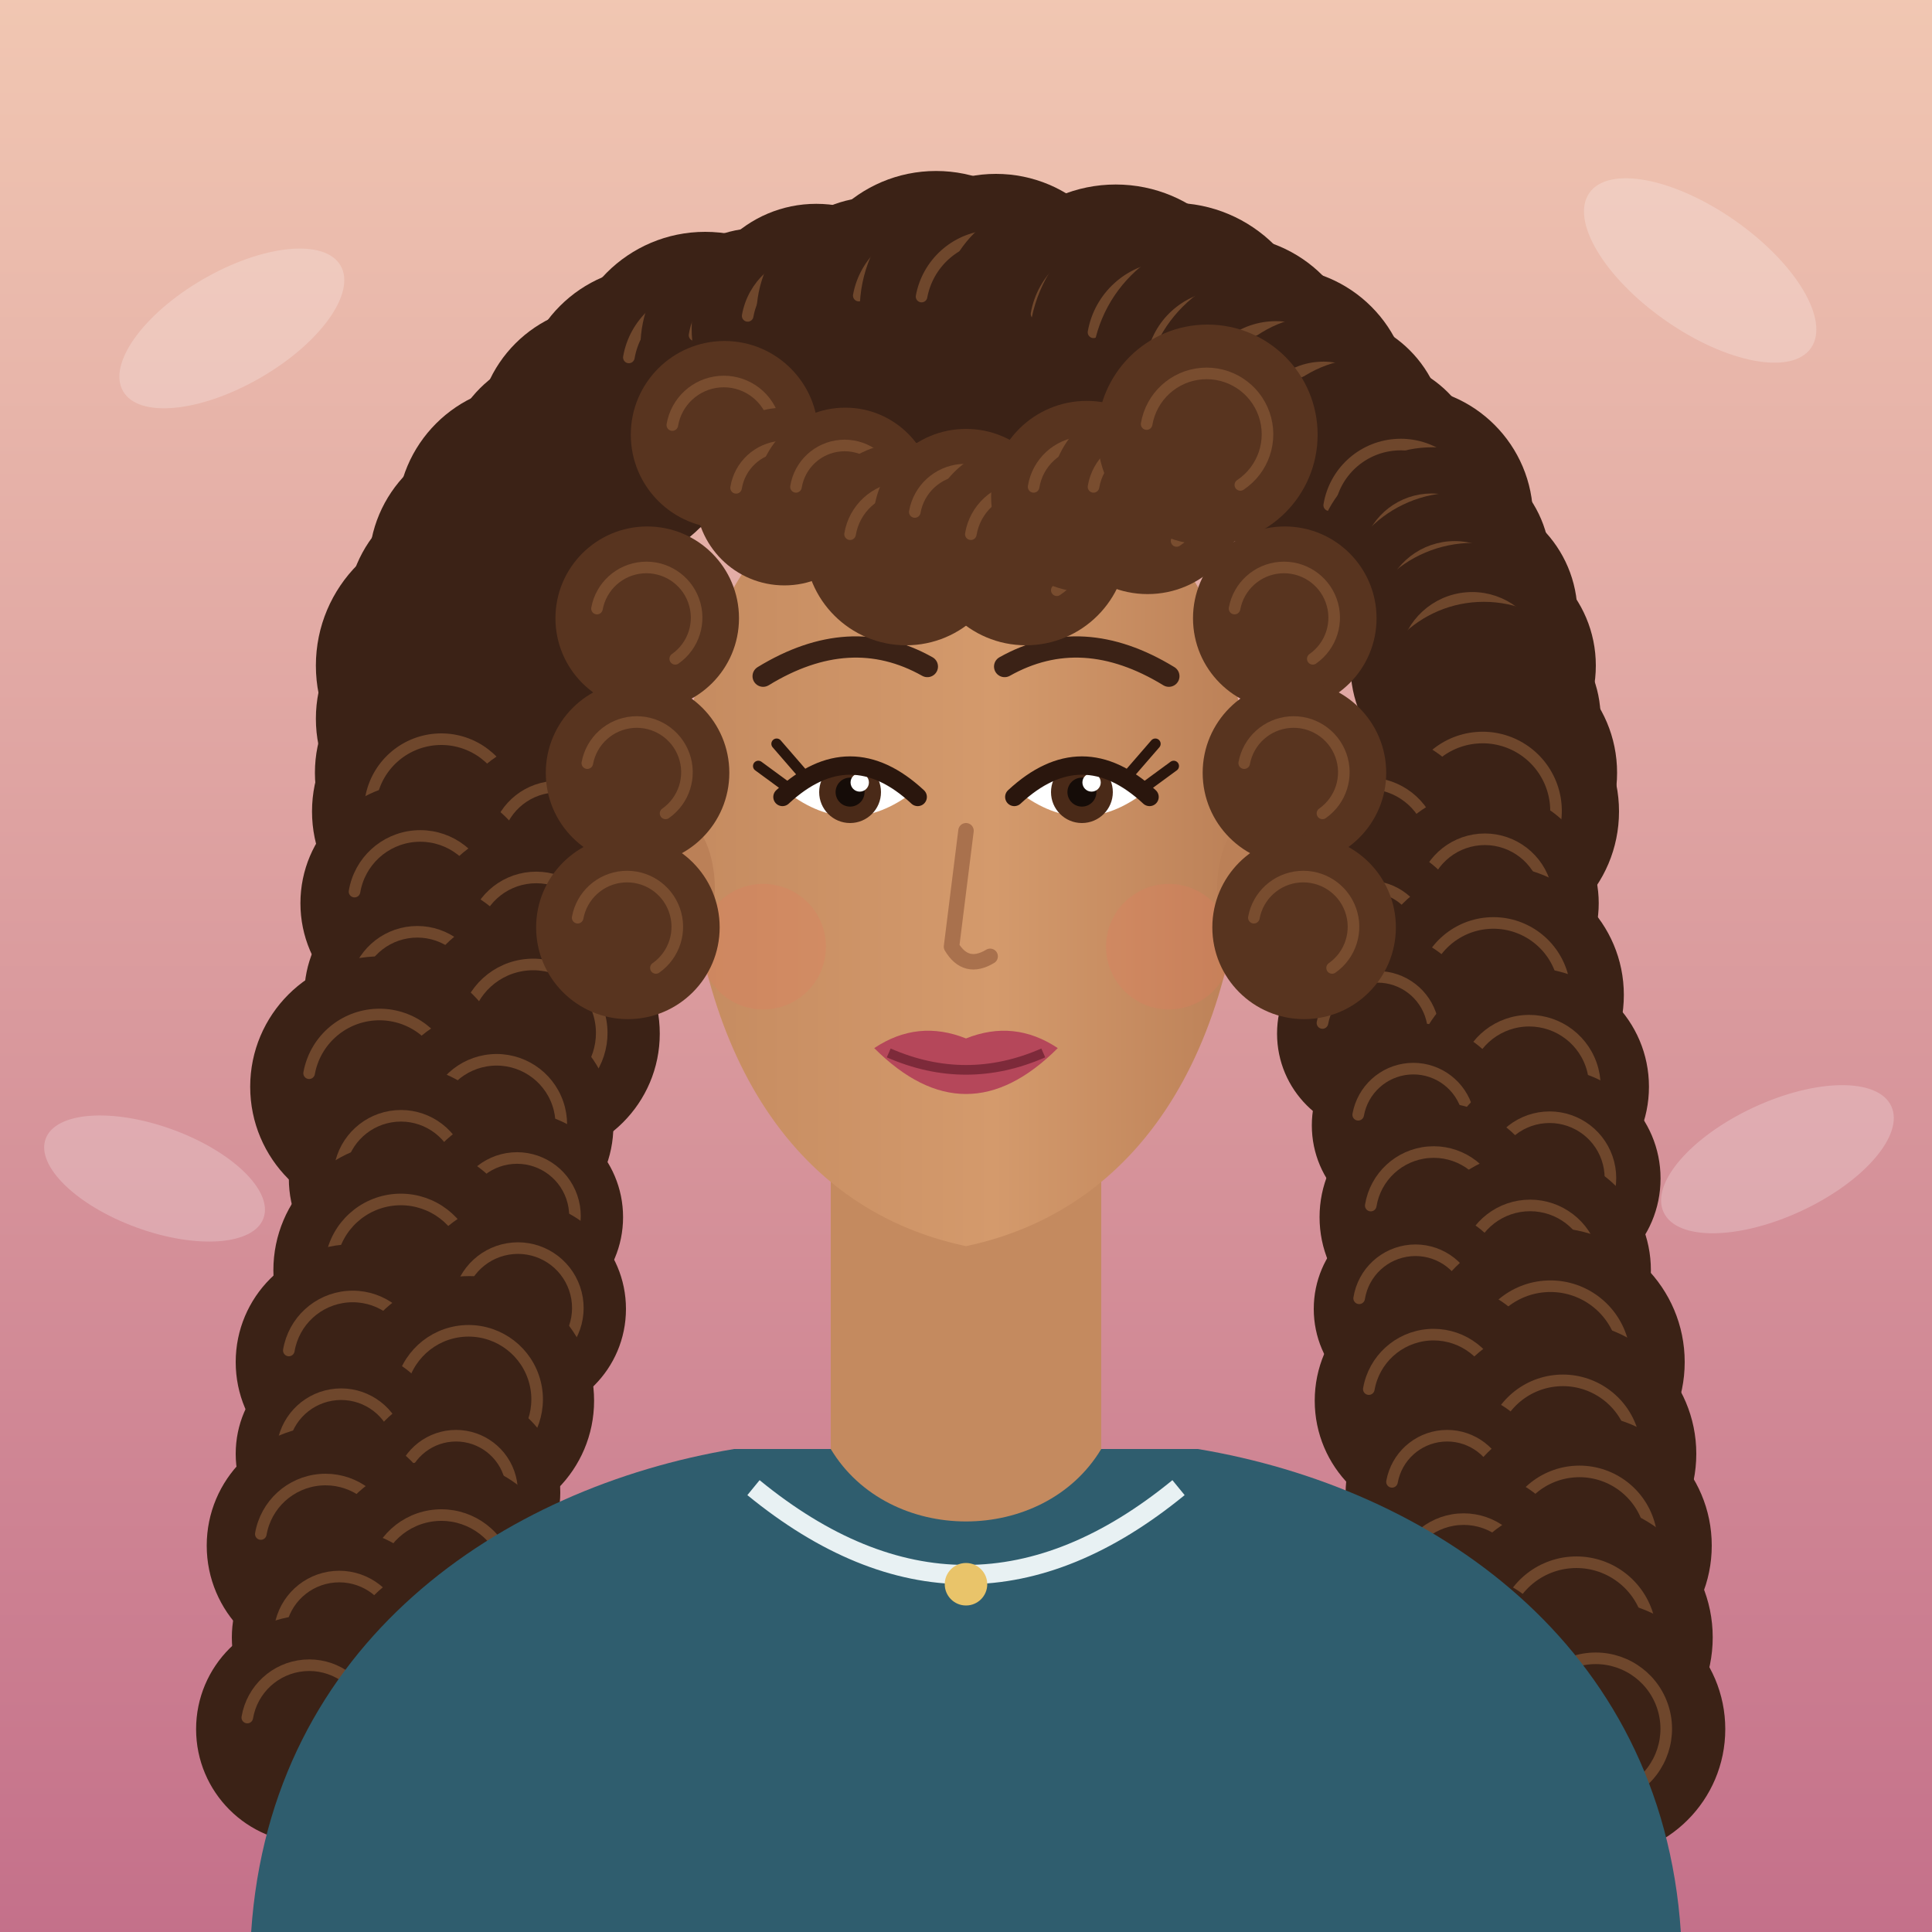
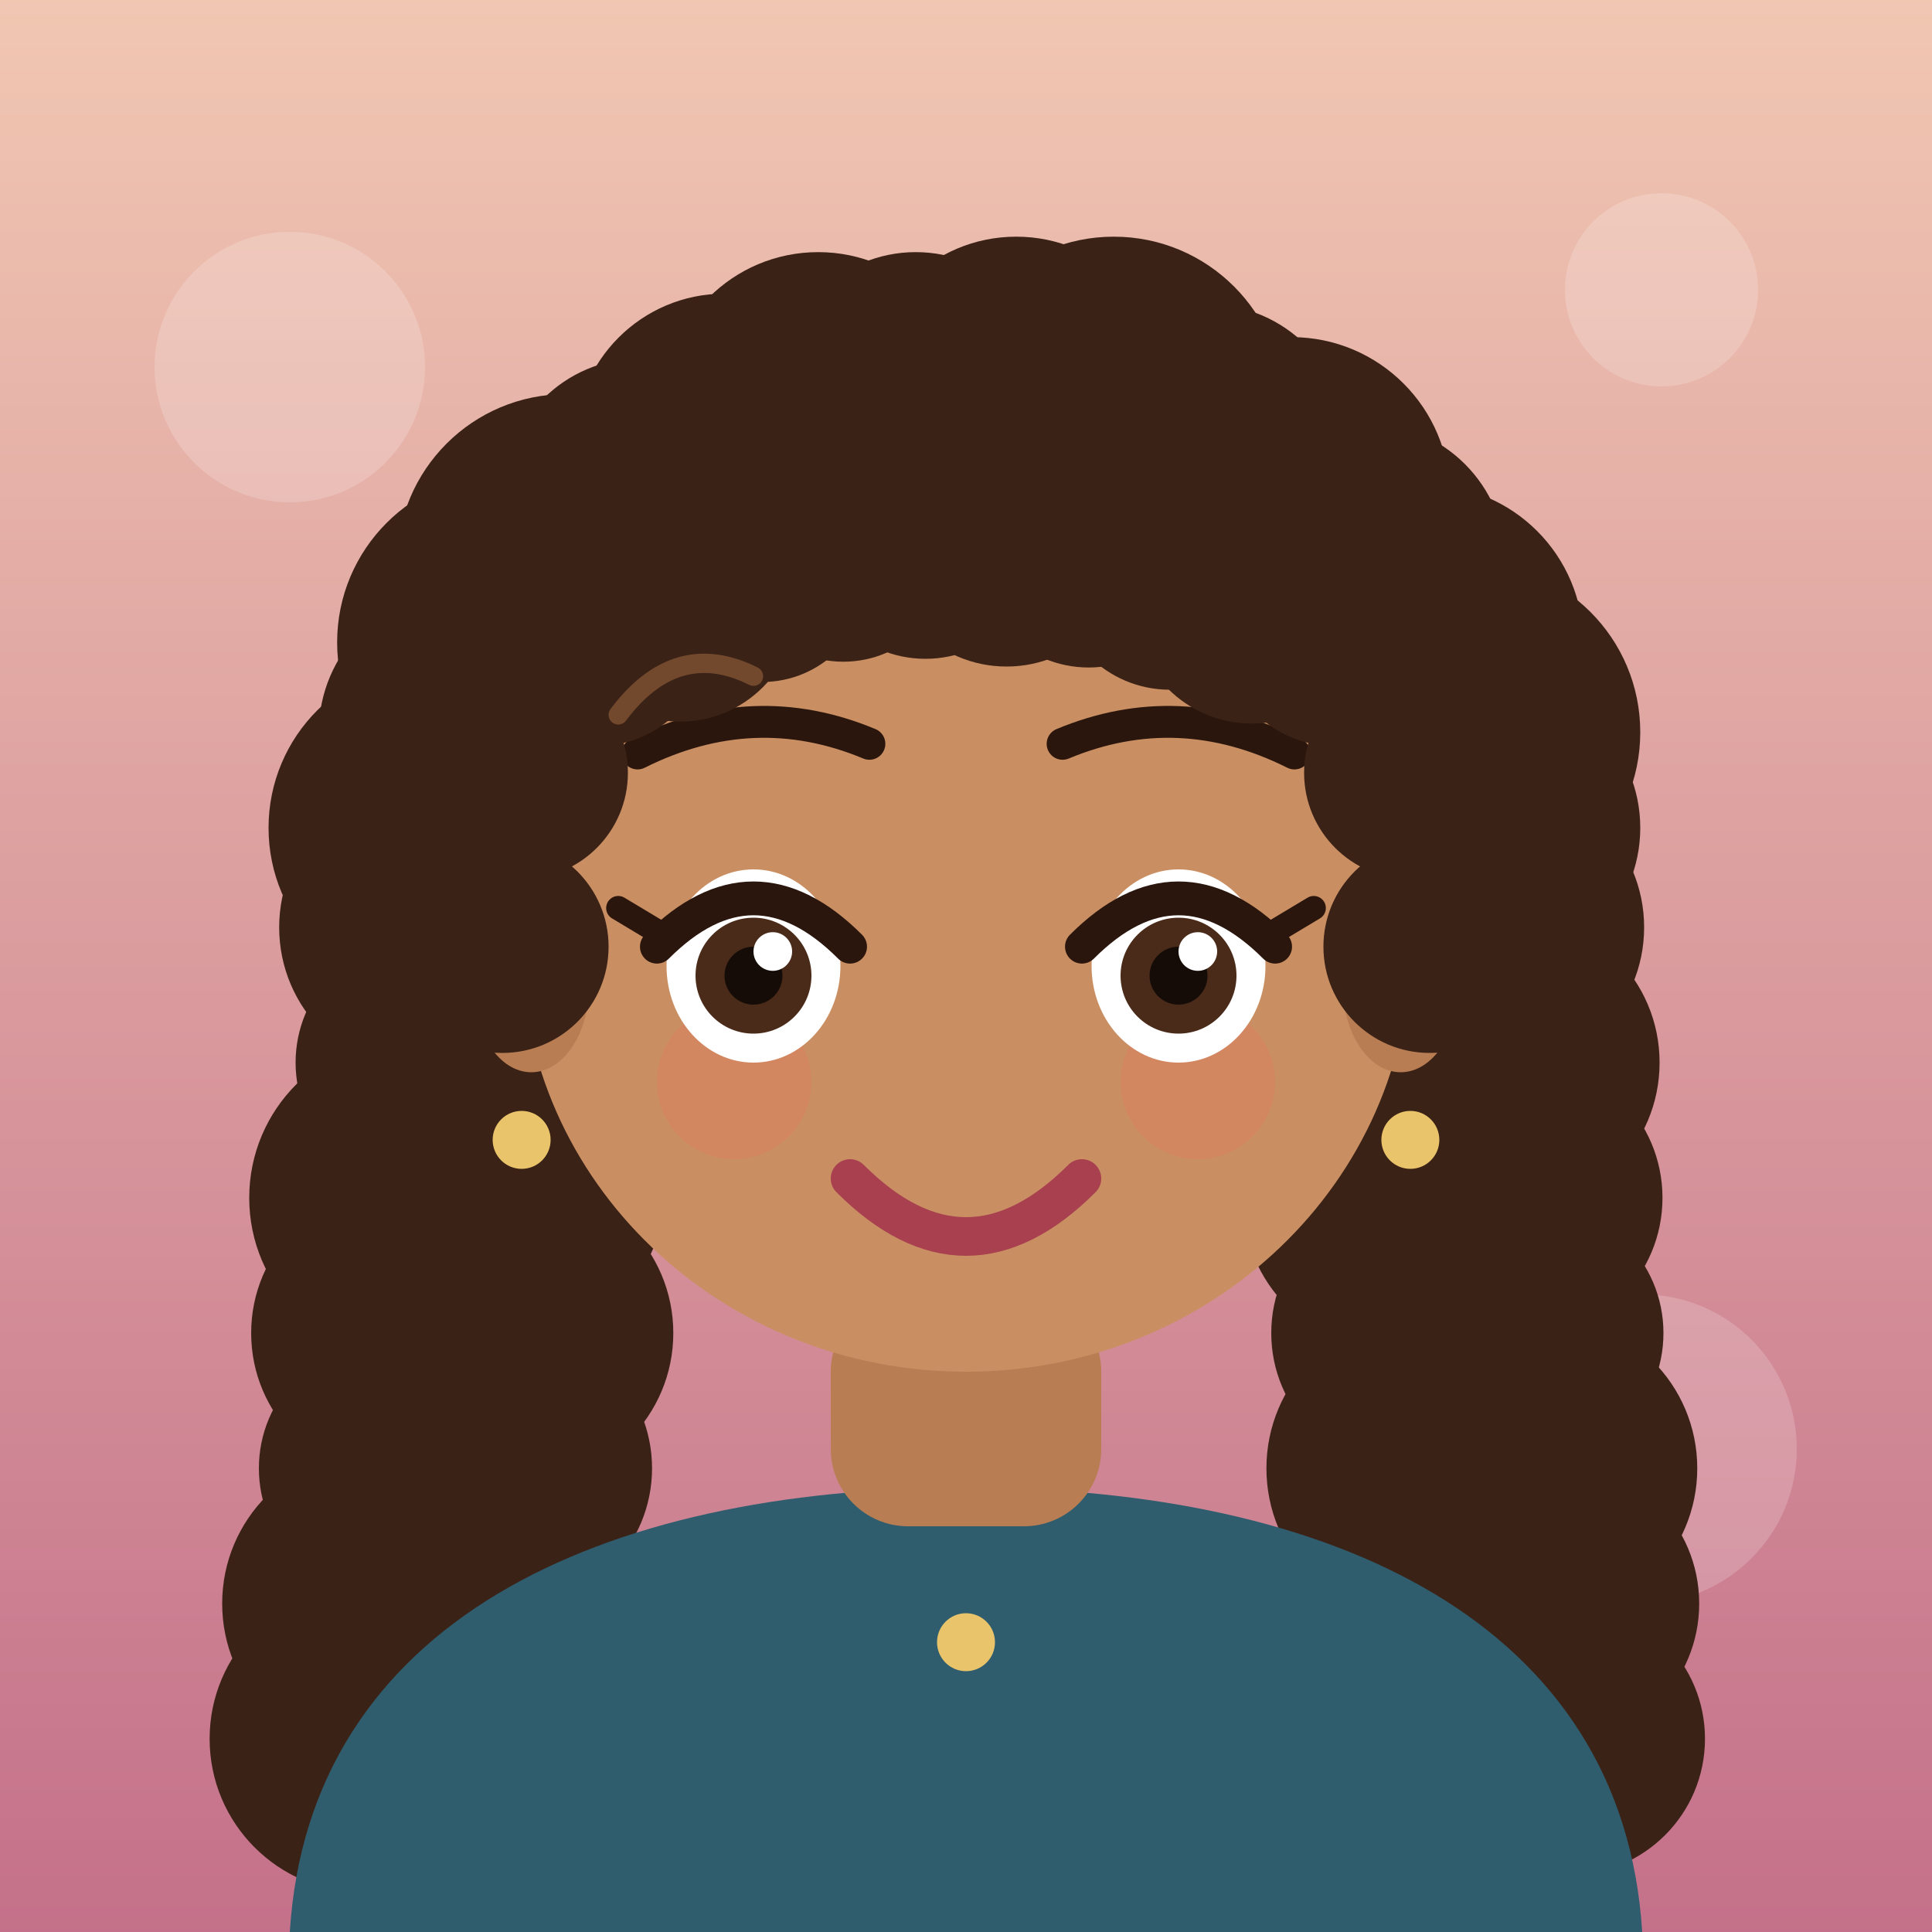
<svg xmlns="http://www.w3.org/2000/svg" viewBox="0 0 200 200" width="200" height="200">
  <defs>
    <linearGradient id="bg" x1="0" y1="0" x2="0" y2="1">
      <stop offset="0" stop-color="#f1c7b2" />
      <stop offset="1" stop-color="#c4708a" />
-     </linearGradient>
-     <linearGradient id="sk" x1="0" y1="0" x2="1" y2="0">
-       <stop offset="0" stop-color="#c58b60" />
-       <stop offset=".55" stop-color="#d49a6c" />
-       <stop offset="1" stop-color="#bb8057" />
    </linearGradient>
    <clipPath id="c">
      <rect width="200" height="200" />
    </clipPath>
  </defs>
  <g clip-path="url(#c)">
    <rect width="200" height="200" fill="url(#bg)" />
-     <ellipse cx="24" cy="34" rx="13" ry="5.9" transform="rotate(-30 24 34)" fill="#fff" opacity=".22" />
-     <ellipse cx="176" cy="28" rx="14" ry="6.3" transform="rotate(35 176 28)" fill="#fff" opacity=".22" />
-     <ellipse cx="16" cy="122" rx="12" ry="5.4" transform="rotate(20 16 122)" fill="#fff" opacity=".22" />
-     <ellipse cx="184" cy="120" rx="13" ry="5.9" transform="rotate(-25 184 120)" fill="#fff" opacity=".22" />
-     <circle cx="46.0" cy="80.0" r="13.4" fill="#3b2216" />
-     <path d="M38.7 78.7 a7.3 7.3 0 1 1 11.4 7.3" fill="none" stroke="#8a5a38" stroke-width="1.2" stroke-linecap="round" opacity=".65" />
-     <circle cx="46.4" cy="74.4" r="13.7" fill="#3b2216" />
-     <path d="M38.8 73.1 a7.5 7.5 0 1 1 11.6 7.5" fill="none" stroke="#8a5a38" stroke-width="1.2" stroke-linecap="round" opacity=".65" />
-     <circle cx="47.5" cy="68.9" r="14.8" fill="#3b2216" />
-     <path d="M39.3 67.5 a8.1 8.1 0 1 1 12.6 8.1" fill="none" stroke="#8a5a38" stroke-width="1.2" stroke-linecap="round" opacity=".65" />
-     <circle cx="49.3" cy="63.6" r="13.4" fill="#3b2216" />
-     <path d="M41.9 62.2 a7.4 7.4 0 1 1 11.4 7.4" fill="none" stroke="#8a5a38" stroke-width="1.2" stroke-linecap="round" opacity=".65" />
-     <circle cx="51.7" cy="58.5" r="13.5" fill="#3b2216" />
-     <path d="M44.3 57.1 a7.4 7.4 0 1 1 11.5 7.4" fill="none" stroke="#8a5a38" stroke-width="1.2" stroke-linecap="round" opacity=".65" />
-     <circle cx="54.9" cy="53.6" r="13.8" fill="#3b2216" />
-     <path d="M47.3 52.2 a7.6 7.6 0 1 1 11.7 7.6" fill="none" stroke="#8a5a38" stroke-width="1.2" stroke-linecap="round" opacity=".65" />
-     <circle cx="58.6" cy="49.1" r="12.6" fill="#3b2216" />
-     <path d="M51.7 47.9 a6.9 6.9 0 1 1 10.7 6.9" fill="none" stroke="#8a5a38" stroke-width="1.2" stroke-linecap="round" opacity=".65" />
-     <circle cx="62.9" cy="45.1" r="13.5" fill="#3b2216" />
-     <path d="M55.5 43.7 a7.4 7.4 0 1 1 11.5 7.4" fill="none" stroke="#8a5a38" stroke-width="1.2" stroke-linecap="round" opacity=".65" />
-     <circle cx="67.8" cy="41.5" r="13.9" fill="#3b2216" />
-     <path d="M60.1 40.1 a7.6 7.6 0 1 1 11.8 7.6" fill="none" stroke="#8a5a38" stroke-width="1.2" stroke-linecap="round" opacity=".65" />
-     <circle cx="73.0" cy="38.4" r="14.4" fill="#3b2216" />
-     <path d="M65.1 37.0 a7.9 7.9 0 1 1 12.2 7.9" fill="none" stroke="#8a5a38" stroke-width="1.2" stroke-linecap="round" opacity=".65" />
-     <circle cx="78.6" cy="35.9" r="12.3" fill="#3b2216" />
-     <path d="M71.9 34.7 a6.8 6.8 0 1 1 10.4 6.8" fill="none" stroke="#8a5a38" stroke-width="1.2" stroke-linecap="round" opacity=".65" />
-     <circle cx="84.5" cy="34.0" r="12.9" fill="#3b2216" />
-     <path d="M77.4 32.7 a7.1 7.1 0 1 1 11.0 7.1" fill="none" stroke="#8a5a38" stroke-width="1.2" stroke-linecap="round" opacity=".65" />
-     <circle cx="90.6" cy="32.7" r="12.3" fill="#3b2216" />
-     <path d="M83.9 31.5 a6.7 6.7 0 1 1 10.4 6.7" fill="none" stroke="#8a5a38" stroke-width="1.2" stroke-linecap="round" opacity=".65" />
-     <circle cx="96.9" cy="32.1" r="14.4" fill="#3b2216" />
-     <path d="M88.9 30.6 a7.9 7.9 0 1 1 12.3 7.9" fill="none" stroke="#8a5a38" stroke-width="1.2" stroke-linecap="round" opacity=".65" />
-     <circle cx="103.1" cy="32.1" r="14.1" fill="#3b2216" />
-     <path d="M95.4 30.7 a7.7 7.7 0 1 1 12.0 7.7" fill="none" stroke="#8a5a38" stroke-width="1.2" stroke-linecap="round" opacity=".65" />
-     <circle cx="109.4" cy="32.7" r="12.1" fill="#3b2216" />
-     <path d="M102.7 31.5 a6.7 6.7 0 1 1 10.3 6.7" fill="none" stroke="#8a5a38" stroke-width="1.2" stroke-linecap="round" opacity=".65" />
-     <circle cx="115.5" cy="34.0" r="14.9" fill="#3b2216" />
-     <path d="M107.3 32.5 a8.2 8.2 0 1 1 12.7 8.2" fill="none" stroke="#8a5a38" stroke-width="1.2" stroke-linecap="round" opacity=".65" />
-     <circle cx="121.4" cy="35.9" r="14.9" fill="#3b2216" />
-     <path d="M113.2 34.4 a8.2 8.2 0 1 1 12.7 8.2" fill="none" stroke="#8a5a38" stroke-width="1.2" stroke-linecap="round" opacity=".65" />
-     <circle cx="127.0" cy="38.4" r="14.0" fill="#3b2216" />
-     <path d="M119.3 37.0 a7.7 7.7 0 1 1 11.9 7.7" fill="none" stroke="#8a5a38" stroke-width="1.2" stroke-linecap="round" opacity=".65" />
-     <circle cx="132.2" cy="41.5" r="13.8" fill="#3b2216" />
-     <path d="M124.6 40.1 a7.6 7.6 0 1 1 11.8 7.6" fill="none" stroke="#8a5a38" stroke-width="1.2" stroke-linecap="round" opacity=".65" />
-     <circle cx="137.1" cy="45.1" r="12.5" fill="#3b2216" />
-     <path d="M130.2 43.8 a6.9 6.9 0 1 1 10.6 6.9" fill="none" stroke="#8a5a38" stroke-width="1.2" stroke-linecap="round" opacity=".65" />
-     <circle cx="141.4" cy="49.1" r="12.0" fill="#3b2216" />
-     <path d="M134.7 47.9 a6.6 6.6 0 1 1 10.2 6.6" fill="none" stroke="#8a5a38" stroke-width="1.2" stroke-linecap="round" opacity=".65" />
-     <circle cx="145.1" cy="53.6" r="13.6" fill="#3b2216" />
-     <path d="M137.6 52.3 a7.5 7.5 0 1 1 11.5 7.5" fill="none" stroke="#8a5a38" stroke-width="1.2" stroke-linecap="round" opacity=".65" />
-     <circle cx="148.3" cy="58.5" r="12.2" fill="#3b2216" />
-     <path d="M141.6 57.2 a6.7 6.7 0 1 1 10.4 6.7" fill="none" stroke="#8a5a38" stroke-width="1.2" stroke-linecap="round" opacity=".65" />
-     <circle cx="150.7" cy="63.6" r="12.6" fill="#3b2216" />
-     <path d="M143.8 62.3 a6.9 6.9 0 1 1 10.7 6.9" fill="none" stroke="#8a5a38" stroke-width="1.2" stroke-linecap="round" opacity=".65" />
-     <circle cx="152.5" cy="68.9" r="12.7" fill="#3b2216" />
-     <path d="M145.5 67.7 a7.0 7.0 0 1 1 10.8 7.0" fill="none" stroke="#8a5a38" stroke-width="1.2" stroke-linecap="round" opacity=".65" />
-     <circle cx="153.6" cy="74.4" r="12.1" fill="#3b2216" />
-     <path d="M147.0 73.2 a6.6 6.6 0 1 1 10.3 6.6" fill="none" stroke="#8a5a38" stroke-width="1.2" stroke-linecap="round" opacity=".65" />
-     <circle cx="154.0" cy="80.0" r="13.4" fill="#3b2216" />
-     <path d="M146.6 78.7 a7.4 7.4 0 1 1 11.4 7.4" fill="none" stroke="#8a5a38" stroke-width="1.2" stroke-linecap="round" opacity=".65" />
-     <circle cx="45.8" cy="84.0" r="13.5" fill="#3b2216" />
-     <path d="M38.4 82.6 a7.4 7.4 0 1 1 11.5 7.4" fill="none" stroke="#8a5a38" stroke-width="1.2" stroke-linecap="round" opacity=".65" />
-     <circle cx="57.8" cy="88.0" r="11.6" fill="#3b2216" />
-     <path d="M51.4 86.8 a6.4 6.4 0 1 1 9.8 6.4" fill="none" stroke="#8a5a38" stroke-width="1.2" stroke-linecap="round" opacity=".65" />
-     <circle cx="43.6" cy="93.5" r="12.5" fill="#3b2216" />
-     <path d="M36.7 92.3 a6.9 6.9 0 1 1 10.6 6.9" fill="none" stroke="#8a5a38" stroke-width="1.2" stroke-linecap="round" opacity=".65" />
-     <circle cx="55.6" cy="97.5" r="12.0" fill="#3b2216" />
-     <path d="M49.0 96.3 a6.6 6.6 0 1 1 10.2 6.6" fill="none" stroke="#8a5a38" stroke-width="1.2" stroke-linecap="round" opacity=".65" />
-     <circle cx="43.3" cy="103.0" r="11.8" fill="#3b2216" />
-     <path d="M36.8 101.8 a6.5 6.5 0 1 1 10.1 6.5" fill="none" stroke="#8a5a38" stroke-width="1.2" stroke-linecap="round" opacity=".65" />
-     <circle cx="55.3" cy="107.0" r="13.0" fill="#3b2216" />
-     <path d="M48.2 105.7 a7.1 7.1 0 1 1 11.0 7.1" fill="none" stroke="#8a5a38" stroke-width="1.2" stroke-linecap="round" opacity=".65" />
-     <circle cx="39.4" cy="112.5" r="13.5" fill="#3b2216" />
-     <path d="M32.0 111.1 a7.4 7.4 0 1 1 11.5 7.4" fill="none" stroke="#8a5a38" stroke-width="1.2" stroke-linecap="round" opacity=".65" />
-     <circle cx="51.4" cy="116.5" r="12.1" fill="#3b2216" />
-     <path d="M44.8 115.3 a6.7 6.7 0 1 1 10.3 6.7" fill="none" stroke="#8a5a38" stroke-width="1.2" stroke-linecap="round" opacity=".65" />
-     <circle cx="41.6" cy="122.0" r="11.7" fill="#3b2216" />
-     <path d="M35.2 120.8 a6.4 6.4 0 1 1 9.9 6.4" fill="none" stroke="#8a5a38" stroke-width="1.2" stroke-linecap="round" opacity=".65" />
-     <circle cx="53.6" cy="126.0" r="10.9" fill="#3b2216" />
-     <path d="M47.6 124.9 a6.0 6.0 0 1 1 9.2 6.0" fill="none" stroke="#8a5a38" stroke-width="1.2" stroke-linecap="round" opacity=".65" />
-     <circle cx="41.6" cy="131.5" r="13.3" fill="#3b2216" />
-     <path d="M34.3 130.2 a7.3 7.3 0 1 1 11.3 7.3" fill="none" stroke="#8a5a38" stroke-width="1.2" stroke-linecap="round" opacity=".65" />
-     <circle cx="53.6" cy="135.5" r="11.2" fill="#3b2216" />
-     <path d="M47.5 134.4 a6.2 6.2 0 1 1 9.5 6.2" fill="none" stroke="#8a5a38" stroke-width="1.2" stroke-linecap="round" opacity=".65" />
-     <circle cx="36.6" cy="141.0" r="12.2" fill="#3b2216" />
-     <path d="M29.9 139.8 a6.7 6.7 0 1 1 10.3 6.7" fill="none" stroke="#8a5a38" stroke-width="1.2" stroke-linecap="round" opacity=".65" />
-     <circle cx="48.6" cy="145.0" r="12.9" fill="#3b2216" />
-     <path d="M41.5 143.7 a7.1 7.1 0 1 1 10.9 7.1" fill="none" stroke="#8a5a38" stroke-width="1.2" stroke-linecap="round" opacity=".65" />
-     <circle cx="35.4" cy="150.5" r="11.0" fill="#3b2216" />
-     <path d="M29.3 149.4 a6.1 6.1 0 1 1 9.4 6.1" fill="none" stroke="#8a5a38" stroke-width="1.2" stroke-linecap="round" opacity=".65" />
-     <circle cx="47.4" cy="154.5" r="10.6" fill="#3b2216" />
-     <path d="M41.5 153.4 a5.8 5.8 0 1 1 9.0 5.8" fill="none" stroke="#8a5a38" stroke-width="1.2" stroke-linecap="round" opacity=".65" />
-     <circle cx="33.8" cy="160.0" r="12.4" fill="#3b2216" />
-     <path d="M27.0 158.8 a6.8 6.8 0 1 1 10.5 6.8" fill="none" stroke="#8a5a38" stroke-width="1.2" stroke-linecap="round" opacity=".65" />
-     <circle cx="45.8" cy="164.0" r="12.9" fill="#3b2216" />
-     <path d="M38.7 162.7 a7.1 7.1 0 1 1 11.0 7.1" fill="none" stroke="#8a5a38" stroke-width="1.2" stroke-linecap="round" opacity=".65" />
-     <circle cx="35.2" cy="169.5" r="11.2" fill="#3b2216" />
-     <path d="M29.0 168.4 a6.2 6.2 0 1 1 9.5 6.2" fill="none" stroke="#8a5a38" stroke-width="1.2" stroke-linecap="round" opacity=".65" />
-     <circle cx="47.2" cy="173.5" r="11.9" fill="#3b2216" />
-     <path d="M40.7 172.3 a6.5 6.5 0 1 1 10.1 6.5" fill="none" stroke="#8a5a38" stroke-width="1.2" stroke-linecap="round" opacity=".65" />
-     <circle cx="32.1" cy="179.0" r="11.8" fill="#3b2216" />
-     <path d="M25.6 177.8 a6.5 6.5 0 1 1 10.0 6.5" fill="none" stroke="#8a5a38" stroke-width="1.2" stroke-linecap="round" opacity=".65" />
-     <circle cx="44.1" cy="183.0" r="10.3" fill="#3b2216" />
-     <path d="M38.5 182.0 a5.6 5.6 0 1 1 8.7 5.6" fill="none" stroke="#8a5a38" stroke-width="1.2" stroke-linecap="round" opacity=".65" />
-     <circle cx="153.7" cy="84.0" r="13.9" fill="#3b2216" />
-     <path d="M146.0 82.6 a7.6 7.6 0 1 1 11.8 7.6" fill="none" stroke="#8a5a38" stroke-width="1.2" stroke-linecap="round" opacity=".65" />
-     <circle cx="141.7" cy="88.0" r="12.3" fill="#3b2216" />
-     <path d="M134.9 86.8 a6.8 6.8 0 1 1 10.4 6.8" fill="none" stroke="#8a5a38" stroke-width="1.2" stroke-linecap="round" opacity=".65" />
-     <circle cx="153.8" cy="93.5" r="11.7" fill="#3b2216" />
-     <path d="M147.3 92.3 a6.5 6.5 0 1 1 10.0 6.5" fill="none" stroke="#8a5a38" stroke-width="1.2" stroke-linecap="round" opacity=".65" />
-     <circle cx="141.8" cy="97.5" r="10.3" fill="#3b2216" />
-     <path d="M136.1 96.5 a5.7 5.7 0 1 1 8.8 5.7" fill="none" stroke="#8a5a38" stroke-width="1.2" stroke-linecap="round" opacity=".65" />
-     <circle cx="154.7" cy="103.0" r="13.4" fill="#3b2216" />
-     <path d="M147.3 101.7 a7.4 7.4 0 1 1 11.4 7.4" fill="none" stroke="#8a5a38" stroke-width="1.2" stroke-linecap="round" opacity=".65" />
-     <circle cx="142.7" cy="107.0" r="10.5" fill="#3b2216" />
-     <path d="M136.9 105.9 a5.8 5.8 0 1 1 9.0 5.8" fill="none" stroke="#8a5a38" stroke-width="1.2" stroke-linecap="round" opacity=".65" />
-     <circle cx="158.4" cy="112.5" r="12.3" fill="#3b2216" />
-     <path d="M151.6 111.3 a6.8 6.8 0 1 1 10.5 6.8" fill="none" stroke="#8a5a38" stroke-width="1.2" stroke-linecap="round" opacity=".65" />
-     <circle cx="146.4" cy="116.5" r="10.6" fill="#3b2216" />
-     <path d="M140.6 115.4 a5.8 5.8 0 1 1 9.0 5.8" fill="none" stroke="#8a5a38" stroke-width="1.2" stroke-linecap="round" opacity=".65" />
-     <circle cx="160.5" cy="122.0" r="11.4" fill="#3b2216" />
-     <path d="M154.2 120.9 a6.3 6.3 0 1 1 9.7 6.3" fill="none" stroke="#8a5a38" stroke-width="1.2" stroke-linecap="round" opacity=".65" />
-     <circle cx="148.5" cy="126.0" r="11.9" fill="#3b2216" />
-     <path d="M141.9 124.8 a6.6 6.6 0 1 1 10.1 6.6" fill="none" stroke="#8a5a38" stroke-width="1.2" stroke-linecap="round" opacity=".65" />
-     <circle cx="158.6" cy="131.5" r="12.3" fill="#3b2216" />
-     <path d="M151.8 130.3 a6.7 6.7 0 1 1 10.4 6.7" fill="none" stroke="#8a5a38" stroke-width="1.2" stroke-linecap="round" opacity=".65" />
-     <circle cx="146.6" cy="135.5" r="10.6" fill="#3b2216" />
-     <path d="M140.7 134.4 a5.9 5.9 0 1 1 9.0 5.9" fill="none" stroke="#8a5a38" stroke-width="1.2" stroke-linecap="round" opacity=".65" />
-     <circle cx="160.5" cy="141.0" r="13.9" fill="#3b2216" />
-     <path d="M152.9 139.6 a7.7 7.7 0 1 1 11.8 7.7" fill="none" stroke="#8a5a38" stroke-width="1.2" stroke-linecap="round" opacity=".65" />
-     <circle cx="148.5" cy="145.0" r="12.4" fill="#3b2216" />
-     <path d="M141.7 143.8 a6.8 6.8 0 1 1 10.5 6.8" fill="none" stroke="#8a5a38" stroke-width="1.2" stroke-linecap="round" opacity=".65" />
-     <circle cx="161.9" cy="150.5" r="13.7" fill="#3b2216" />
-     <path d="M154.4 149.1 a7.5 7.5 0 1 1 11.6 7.5" fill="none" stroke="#8a5a38" stroke-width="1.2" stroke-linecap="round" opacity=".65" />
-     <circle cx="149.9" cy="154.5" r="10.6" fill="#3b2216" />
-     <path d="M144.1 153.4 a5.8 5.8 0 1 1 9.0 5.8" fill="none" stroke="#8a5a38" stroke-width="1.2" stroke-linecap="round" opacity=".65" />
-     <circle cx="163.6" cy="160.0" r="13.6" fill="#3b2216" />
-     <path d="M156.1 158.6 a7.5 7.5 0 1 1 11.5 7.5" fill="none" stroke="#8a5a38" stroke-width="1.2" stroke-linecap="round" opacity=".65" />
-     <circle cx="151.6" cy="164.0" r="11.9" fill="#3b2216" />
-     <path d="M145.0 162.8 a6.6 6.6 0 1 1 10.1 6.6" fill="none" stroke="#8a5a38" stroke-width="1.2" stroke-linecap="round" opacity=".65" />
-     <circle cx="163.3" cy="169.5" r="14.0" fill="#3b2216" />
-     <path d="M155.6 168.1 a7.7 7.7 0 1 1 11.9 7.7" fill="none" stroke="#8a5a38" stroke-width="1.2" stroke-linecap="round" opacity=".65" />
-     <circle cx="151.3" cy="173.5" r="10.6" fill="#3b2216" />
-     <path d="M145.4 172.4 a5.9 5.9 0 1 1 9.0 5.9" fill="none" stroke="#8a5a38" stroke-width="1.2" stroke-linecap="round" opacity=".65" />
-     <circle cx="165.3" cy="179.0" r="13.3" fill="#3b2216" />
-     <path d="M158.0 177.7 a7.3 7.3 0 1 1 11.3 7.3" fill="none" stroke="#8a5a38" stroke-width="1.2" stroke-linecap="round" opacity=".65" />
-     <circle cx="153.3" cy="183.0" r="11.0" fill="#3b2216" />
-     <path d="M147.2 181.9 a6.0 6.0 0 1 1 9.3 6.0" fill="none" stroke="#8a5a38" stroke-width="1.2" stroke-linecap="round" opacity=".65" />
-     <path d="M26 200 C28 170 52 154 76 150 L124 150 C148 154 172 170 174 200Z" fill="#2f5d6e" />
-     <path d="M86 116 L86 150 C92 160 108 160 114 150 L114 116Z" fill="#c48a5f" />
-     <path d="M78 154 Q100 172 122 154" fill="none" stroke="#e8f1f3" stroke-width="2" />
-     <circle cx="100" cy="164" r="2.2" fill="#e9c46a" />
-     <path d="M71 82 C71 58 85 47 100 47 C115 47 129 58 129 82 C129 107 119 125 100 129 C81 125 71 107 71 82Z" fill="url(#sk)" />
-     <ellipse cx="70" cy="92" rx="4" ry="7.5" fill="#bb8057" />
-     <ellipse cx="130" cy="92" rx="4" ry="7.5" fill="#bb8057" />
-     <circle cx="70" cy="100" r="1.8" fill="#e9c46a" />
-     <circle cx="130" cy="100" r="1.8" fill="#e9c46a" />
-     <path d="M79 70 Q88 64.5 96 69M104 69 Q112 64.5 121 70" fill="none" stroke="#3b2216" stroke-width="2.2" stroke-linecap="round" />
-     <path d="M81.5 82 Q88 77 94.5 82 Q88 87 81.5 82Z" fill="#fff" />
-     <circle cx="88" cy="82" r="3.2" fill="#4a2a18" />
-     <circle cx="88" cy="82" r="1.5" fill="#150c08" />
-     <circle cx="89" cy="81" r=".95" fill="#fff" />
-     <path d="M81 82.5 Q88 76 95 82.5" fill="none" stroke="#2a160d" stroke-width="1.9" stroke-linecap="round" />
-     <path d="M81.5 81.5 l-3 -2.2 M83 80 l-2.6 -3" stroke="#2a160d" stroke-width="1.1" stroke-linecap="round" />
-     <path d="M105.5 82 Q112 77 118.5 82 Q112 87 105.5 82Z" fill="#fff" />
-     <circle cx="112" cy="82" r="3.2" fill="#4a2a18" />
-     <circle cx="112" cy="82" r="1.5" fill="#150c08" />
-     <circle cx="113" cy="81" r=".95" fill="#fff" />
-     <path d="M105 82.5 Q112 76 119 82.5" fill="none" stroke="#2a160d" stroke-width="1.9" stroke-linecap="round" />
-     <path d="M118.5 81.5 l3 -2.2 M117 80 l2.6 -3" stroke="#2a160d" stroke-width="1.1" stroke-linecap="round" />
-     <circle cx="79" cy="98" r="6.5" fill="#e1795f" opacity=".28" />
-     <circle cx="121" cy="98" r="6.5" fill="#e1795f" opacity=".28" />
-     <path d="M100 86 L98.5 98 Q100 100.5 102.5 99" fill="none" stroke="#a9714d" stroke-width="1.6" stroke-linecap="round" stroke-linejoin="round" />
-     <path d="M90.5 108.5 Q95 105.5 100 107.5 Q105 105.5 109.5 108.5 Q100 118 90.5 108.5Z" fill="#b5475a" />
-     <path d="M92 109 Q100 112.5 108 109" fill="none" stroke="#7d2a3a" stroke-width="1" />
-     <circle cx="75.0" cy="45.0" r="9.7" fill="#58341f" />
-     <path d="M69.6 44.0 a5.4 5.4 0 1 1 8.3 5.4" fill="none" stroke="#8a5a38" stroke-width="1.2" stroke-linecap="round" opacity=".65" />
-     <circle cx="81.2" cy="51.4" r="9.2" fill="#58341f" />
-     <path d="M76.2 50.5 a5.1 5.1 0 1 1 7.8 5.1" fill="none" stroke="#8a5a38" stroke-width="1.2" stroke-linecap="round" opacity=".65" />
-     <circle cx="87.5" cy="51.4" r="9.2" fill="#58341f" />
-     <path d="M82.4 50.4 a5.1 5.1 0 1 1 7.8 5.1" fill="none" stroke="#8a5a38" stroke-width="1.2" stroke-linecap="round" opacity=".65" />
-     <circle cx="93.8" cy="56.3" r="10.5" fill="#58341f" />
-     <path d="M88.0 55.3 a5.8 5.8 0 1 1 8.9 5.8" fill="none" stroke="#8a5a38" stroke-width="1.2" stroke-linecap="round" opacity=".65" />
-     <circle cx="100.0" cy="54.0" r="9.6" fill="#58341f" />
-     <path d="M94.7 53.0 a5.3 5.3 0 1 1 8.2 5.3" fill="none" stroke="#8a5a38" stroke-width="1.2" stroke-linecap="round" opacity=".65" />
-     <circle cx="106.2" cy="56.3" r="10.5" fill="#58341f" />
-     <path d="M100.5 55.3 a5.8 5.8 0 1 1 8.9 5.8" fill="none" stroke="#8a5a38" stroke-width="1.2" stroke-linecap="round" opacity=".65" />
-     <circle cx="112.5" cy="51.4" r="9.9" fill="#58341f" />
-     <path d="M107.0 50.4 a5.5 5.5 0 1 1 8.4 5.5" fill="none" stroke="#8a5a38" stroke-width="1.2" stroke-linecap="round" opacity=".65" />
-     <circle cx="118.8" cy="51.4" r="10.1" fill="#58341f" />
-     <path d="M113.2 50.4 a5.6 5.6 0 1 1 8.6 5.6" fill="none" stroke="#8a5a38" stroke-width="1.2" stroke-linecap="round" opacity=".65" />
-     <circle cx="125.0" cy="45.0" r="11.4" fill="#58341f" />
-     <path d="M118.7 43.9 a6.3 6.3 0 1 1 9.7 6.3" fill="none" stroke="#8a5a38" stroke-width="1.2" stroke-linecap="round" opacity=".65" />
-     <circle cx="67.0" cy="64.0" r="9.5" fill="#58341f" />
-     <path d="M61.8 63.0 a5.2 5.2 0 1 1 8.1 5.2" fill="none" stroke="#8a5a38" stroke-width="1.2" stroke-linecap="round" opacity=".65" />
-     <circle cx="133.0" cy="64.0" r="9.5" fill="#58341f" />
-     <path d="M127.8 63.0 a5.2 5.2 0 1 1 8.1 5.2" fill="none" stroke="#8a5a38" stroke-width="1.2" stroke-linecap="round" opacity=".65" />
-     <circle cx="66.0" cy="80.0" r="9.5" fill="#58341f" />
-     <path d="M60.8 79.0 a5.2 5.2 0 1 1 8.1 5.2" fill="none" stroke="#8a5a38" stroke-width="1.2" stroke-linecap="round" opacity=".65" />
-     <circle cx="134.0" cy="80.0" r="9.5" fill="#58341f" />
-     <path d="M128.8 79.0 a5.2 5.2 0 1 1 8.1 5.2" fill="none" stroke="#8a5a38" stroke-width="1.2" stroke-linecap="round" opacity=".65" />
-     <circle cx="65.0" cy="96.0" r="9.5" fill="#58341f" />
-     <path d="M59.8 95.0 a5.2 5.2 0 1 1 8.1 5.2" fill="none" stroke="#8a5a38" stroke-width="1.2" stroke-linecap="round" opacity=".65" />
-     <circle cx="135.0" cy="96.0" r="9.5" fill="#58341f" />
-     <path d="M129.8 95.0 a5.2 5.2 0 1 1 8.1 5.2" fill="none" stroke="#8a5a38" stroke-width="1.2" stroke-linecap="round" opacity=".65" />
+     <circle cx="30" cy="38" r="14" fill="#fff" opacity=".18" />
+     <circle cx="172" cy="30" r="10" fill="#fff" opacity=".18" />
+     <circle cx="170" cy="150" r="16" fill="#fff" opacity=".18" />
+     <circle cx="46.0" cy="82.0" r="14.9" fill="#3b2216" />
+     <circle cx="59.0" cy="82.0" r="14.5" fill="#3b2216" />
+     <circle cx="44.8" cy="96.0" r="13.6" fill="#3b2216" />
+     <circle cx="57.8" cy="96.0" r="16.5" fill="#3b2216" />
+     <circle cx="43.6" cy="110.0" r="13.0" fill="#3b2216" />
+     <circle cx="56.6" cy="110.0" r="15.0" fill="#3b2216" />
+     <circle cx="42.4" cy="124.0" r="16.6" fill="#3b2216" />
+     <circle cx="55.4" cy="124.0" r="13.3" fill="#3b2216" />
+     <circle cx="41.2" cy="138.0" r="15.2" fill="#3b2216" />
+     <circle cx="54.2" cy="138.0" r="15.5" fill="#3b2216" />
+     <circle cx="40.0" cy="152.0" r="13.2" fill="#3b2216" />
+     <circle cx="53.0" cy="152.0" r="14.5" fill="#3b2216" />
+     <circle cx="38.8" cy="166.0" r="15.8" fill="#3b2216" />
+     <circle cx="51.8" cy="166.0" r="14.8" fill="#3b2216" />
+     <circle cx="37.6" cy="180.0" r="15.9" fill="#3b2216" />
+     <circle cx="50.6" cy="180.0" r="13.6" fill="#3b2216" />
+     <circle cx="154.0" cy="82.0" r="14.0" fill="#3b2216" />
+     <circle cx="141.0" cy="82.0" r="13.4" fill="#3b2216" />
+     <circle cx="155.2" cy="96.0" r="15.0" fill="#3b2216" />
+     <circle cx="142.2" cy="96.0" r="16.7" fill="#3b2216" />
+     <circle cx="156.4" cy="110.0" r="15.4" fill="#3b2216" />
+     <circle cx="143.4" cy="110.0" r="16.1" fill="#3b2216" />
+     <circle cx="157.6" cy="124.0" r="14.5" fill="#3b2216" />
+     <circle cx="144.6" cy="124.0" r="16.0" fill="#3b2216" />
+     <circle cx="158.8" cy="138.0" r="13.4" fill="#3b2216" />
+     <circle cx="145.8" cy="138.0" r="14.2" fill="#3b2216" />
+     <circle cx="160.0" cy="152.0" r="15.7" fill="#3b2216" />
+     <circle cx="147.0" cy="152.0" r="15.9" fill="#3b2216" />
+     <circle cx="161.2" cy="166.0" r="14.7" fill="#3b2216" />
+     <circle cx="148.2" cy="166.0" r="13.4" fill="#3b2216" />
+     <circle cx="162.4" cy="180.0" r="14.1" fill="#3b2216" />
+     <circle cx="149.4" cy="180.0" r="13.8" fill="#3b2216" />
+     <circle cx="44.0" cy="96.0" r="15.1" fill="#3b2216" />
+     <circle cx="45.0" cy="85.7" r="17.2" fill="#3b2216" />
+     <circle cx="47.8" cy="75.8" r="14.8" fill="#3b2216" />
+     <circle cx="52.4" cy="66.5" r="17.5" fill="#3b2216" />
+     <circle cx="58.6" cy="58.3" r="17.5" fill="#3b2216" />
+     <circle cx="66.3" cy="51.3" r="14.2" fill="#3b2216" />
+     <circle cx="75.0" cy="45.9" r="15.5" fill="#3b2216" />
+     <circle cx="84.7" cy="42.1" r="16.0" fill="#3b2216" />
+     <circle cx="94.8" cy="40.2" r="14.1" fill="#3b2216" />
+     <circle cx="105.2" cy="40.2" r="15.7" fill="#3b2216" />
+     <circle cx="115.3" cy="42.1" r="17.6" fill="#3b2216" />
+     <circle cx="125.0" cy="45.9" r="14.4" fill="#3b2216" />
+     <circle cx="133.7" cy="51.3" r="16.4" fill="#3b2216" />
+     <circle cx="141.4" cy="58.3" r="14.5" fill="#3b2216" />
+     <circle cx="147.6" cy="66.5" r="16.3" fill="#3b2216" />
+     <circle cx="152.2" cy="75.8" r="17.6" fill="#3b2216" />
+     <circle cx="155.0" cy="85.7" r="14.8" fill="#3b2216" />
+     <circle cx="156.0" cy="96.0" r="14.0" fill="#3b2216" />
+     <path d="M30 200 C32 168 62 154 100 154 C138 154 168 168 170 200Z" fill="#2f5d6e" />
+     <rect x="86" y="134" width="28" height="24" rx="8" fill="#b87d52" />
+     <circle cx="100" cy="170" r="3" fill="#e9c46a" />
+     <ellipse cx="100" cy="98" rx="46" ry="44" fill="#c98f63" />
+     <ellipse cx="55" cy="102" rx="6" ry="9" fill="#b87d52" />
+     <ellipse cx="145" cy="102" rx="6" ry="9" fill="#b87d52" />
+     <circle cx="76" cy="112" r="8" fill="#e1795f" opacity=".35" />
+     <circle cx="124" cy="112" r="8" fill="#e1795f" opacity=".35" />
+     <path d="M88 122 Q100 134 112 122" fill="none" stroke="#a8404f" stroke-width="4" stroke-linecap="round" />
+     <ellipse cx="78" cy="100" rx="9" ry="10" fill="#fff" />
+     <circle cx="78" cy="101" r="6" fill="#4a2a18" />
+     <circle cx="78" cy="101" r="3" fill="#150c08" />
+     <circle cx="80" cy="98.5" r="2" fill="#fff" />
+     <path d="M68 98 Q78 88 88 98" fill="none" stroke="#2a160d" stroke-width="3.5" stroke-linecap="round" />
+     <path d="M69 97 l-5 -3" stroke="#2a160d" stroke-width="2.5" stroke-linecap="round" />
+     <ellipse cx="122" cy="100" rx="9" ry="10" fill="#fff" />
+     <circle cx="122" cy="101" r="6" fill="#4a2a18" />
+     <circle cx="122" cy="101" r="3" fill="#150c08" />
+     <circle cx="124" cy="98.5" r="2" fill="#fff" />
+     <path d="M112 98 Q122 88 132 98" fill="none" stroke="#2a160d" stroke-width="3.5" stroke-linecap="round" />
+     <path d="M131 97 l5 -3" stroke="#2a160d" stroke-width="2.5" stroke-linecap="round" />
+     <path d="M66 78 Q78 72 90 77M110 77 Q122 72 134 78" fill="none" stroke="#2a160d" stroke-width="3.3" stroke-linecap="round" />
+     <circle cx="54" cy="118" r="3" fill="#e9c46a" />
+     <circle cx="146" cy="118" r="3" fill="#e9c46a" />
+     <circle cx="62.0" cy="66.0" r="11.2" fill="#3b2216" />
+     <circle cx="70.4" cy="62.6" r="12.1" fill="#3b2216" />
+     <circle cx="78.9" cy="59.6" r="11.0" fill="#3b2216" />
+     <circle cx="87.3" cy="57.3" r="11.2" fill="#3b2216" />
+     <circle cx="95.8" cy="56.2" r="12.0" fill="#3b2216" />
+     <circle cx="104.2" cy="56.2" r="12.8" fill="#3b2216" />
+     <circle cx="112.7" cy="57.3" r="11.8" fill="#3b2216" />
+     <circle cx="121.1" cy="59.6" r="11.8" fill="#3b2216" />
+     <circle cx="129.6" cy="62.6" r="12.3" fill="#3b2216" />
+     <circle cx="138.0" cy="66.0" r="11.2" fill="#3b2216" />
+     <circle cx="54" cy="80" r="11" fill="#3b2216" />
+     <circle cx="146" cy="80" r="11" fill="#3b2216" />
+     <circle cx="52" cy="98" r="11" fill="#3b2216" />
+     <circle cx="148" cy="98" r="11" fill="#3b2216" />
+     <path d="M64 74 Q70 66 78 70" fill="none" stroke="#8a5a38" stroke-width="2" stroke-linecap="round" opacity=".7" />
  </g>
</svg>
